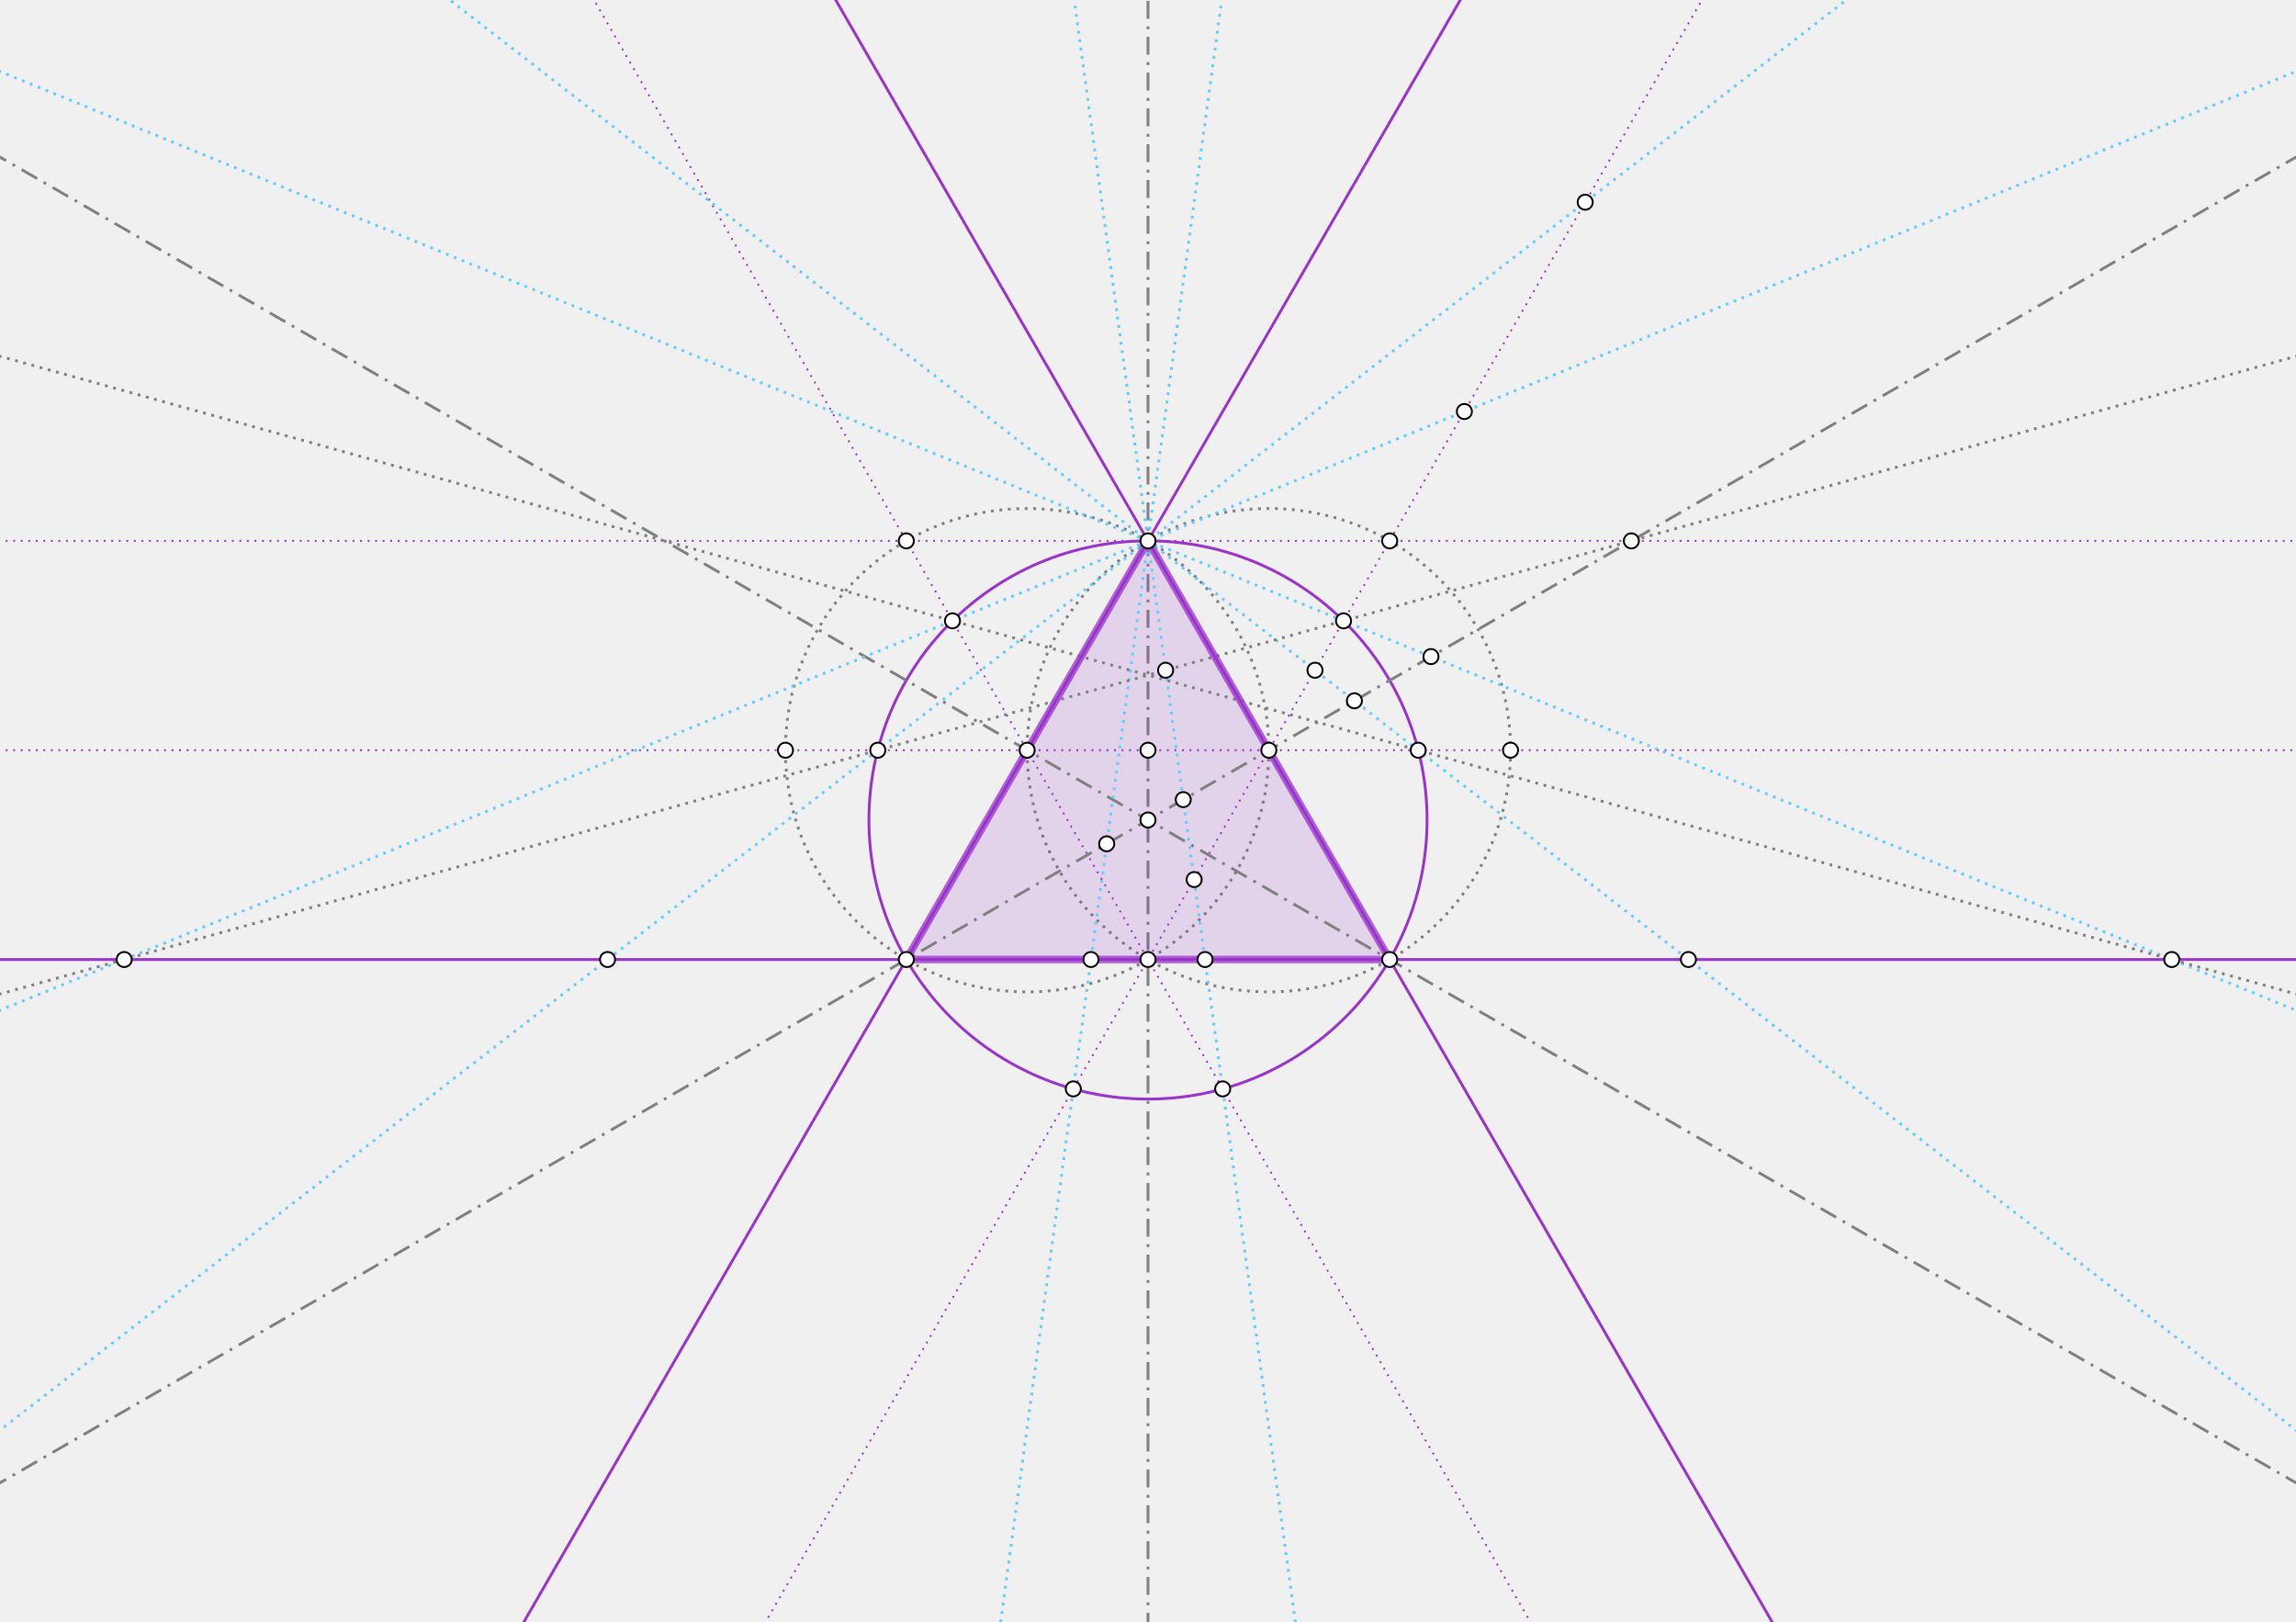
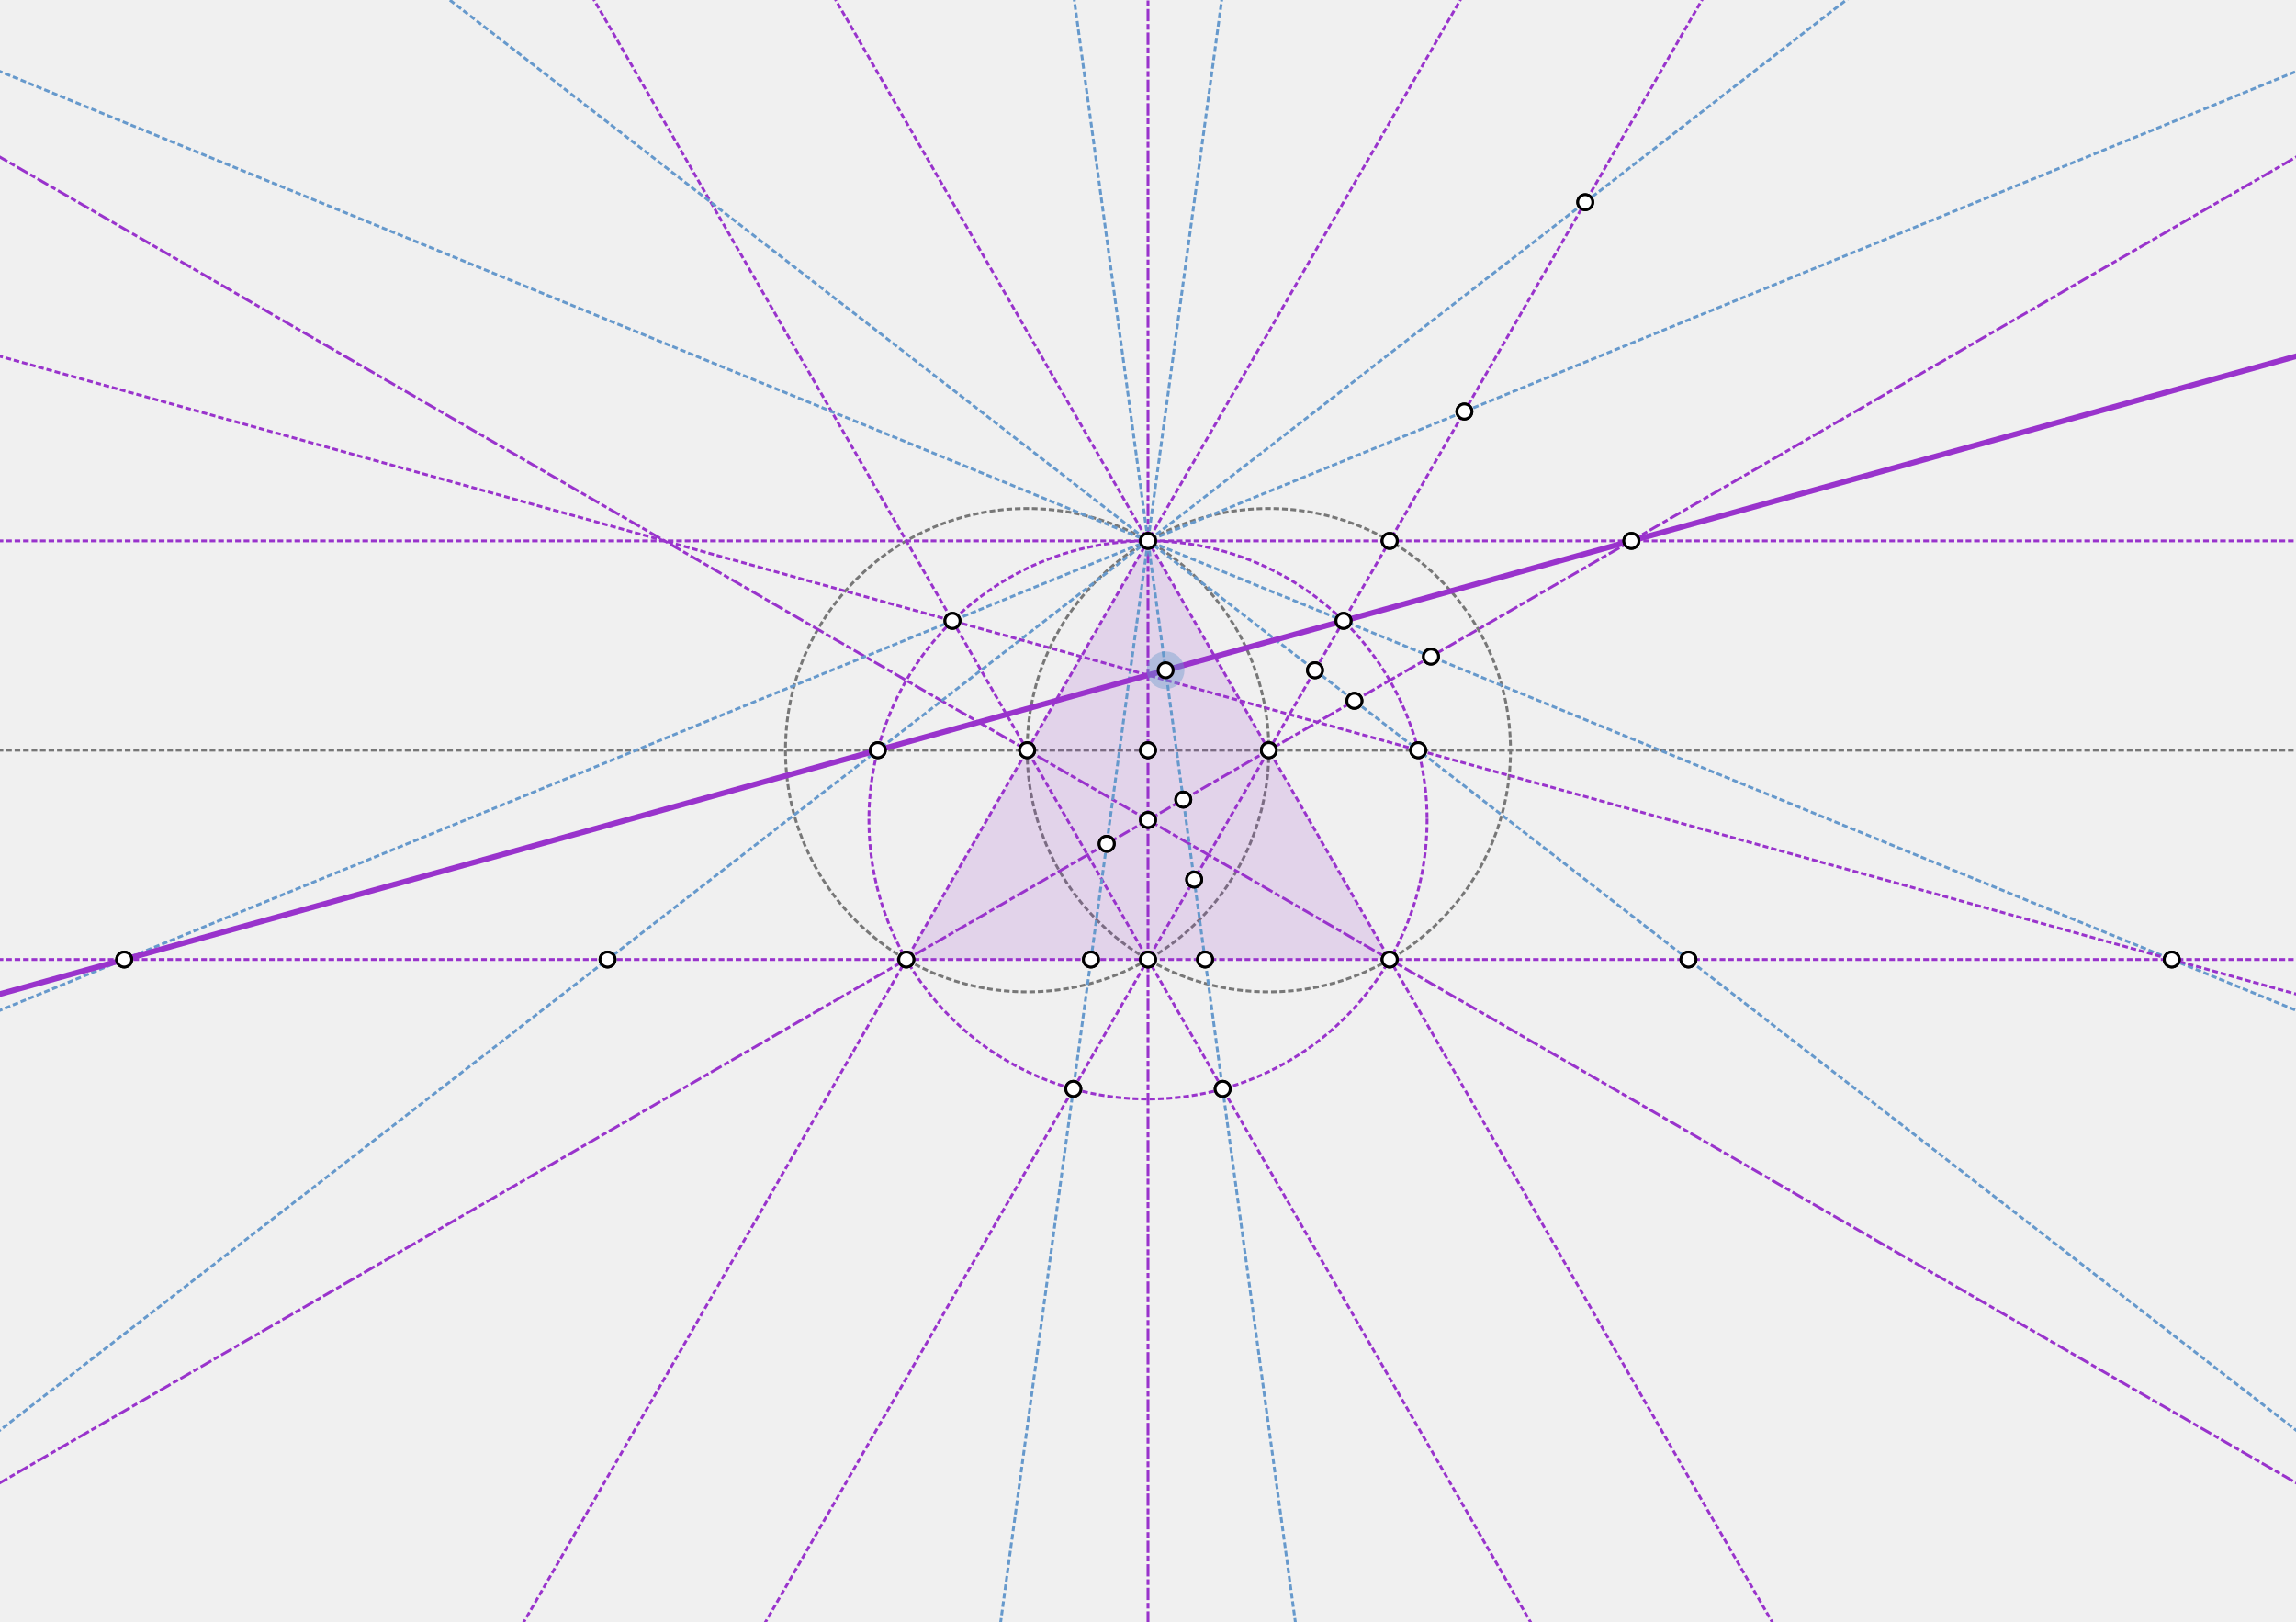
<svg xmlns="http://www.w3.org/2000/svg" version="1.1" baseProfile="full" x="0px" y="0px" width="1218px" height="860px" viewBox="0 0 1218 860">
  <style>
- .point { stroke: black; stroke-width: 3; fill: white; }
- .line { stroke: #808080; stroke-width: 3; stroke-opacity: 0.3; stroke-linejoin: round; stroke-linecap: butt; } 
- .circle { stroke: #808080; stroke-width: 3; stroke-opacity: 0.3; stroke-linejoin: round; stroke-linecap: butt; fill: none; } 
- .polygon { stroke-width: 5; stroke-linejoin: round; stroke-linecap: butt; fill: none; } 
- .bisector { stroke-dasharray: 13, 5, 3, 5; }
- .secondary { stroke-dasharray: 3 5; } 
- .root3 { stroke: #93C; stroke-width: 5; fill: #93C; fill-opacity: 0.2; stroke-opacity: 0.7; } 
- .segment { stroke-width: 7; stroke-linecap: round; } 
+ .golden { stroke: #DA0; stroke-opacity: 0.4; fill: #DA0; } 
+ .selected { stroke: #69C; stroke-opacity: 0.4; fill: #69C; } 
+ .point { stroke: black; stroke-width: 1.5; fill: white; }
+ .point &gt; path:nth-child(1) { stroke: black;  fill: none; }
+ .point &gt; path:nth-child(2) { stroke: black; stroke-width: 1.5;  fill: white; }
+ .point.golden &gt; path:nth-child(1) { stroke-width: 12;   stroke: #DA0; stroke-opacity: 0.4; fill: #DA0;  }
+ .point.golden &gt; path:nth-child(2) { stroke: black; stroke-width: 1.5; stroke-opacity: 1; fill: white; }
+ .point.selected &gt; path:nth-child(1) { stroke-width: 12;   stroke: #69C; stroke-opacity: 0.4; fill: #DA0;  }
+ .point.selected &gt; path:nth-child(2) { stroke: black; stroke-width: 1.5; stroke-opacity: 1; fill: white; }
+ .line { stroke: #93C; stroke-width: 1.5; stroke-opacity: 1; stroke-dasharray: 1.5 3;  } 
+ .line.selected { stroke: #69C; }
+ .line.highlight { stroke-dasharray: none; stroke-width: 3; }
+ .circle {fill: none; stroke: #93C; stroke-width: 1.5; stroke-opacity: 1; stroke-dasharray: 1.5 3; }
+ .polygon { stroke-width: 5; stroke-linejoin: round;  fill: #93C; fill-opacity: .1; } 
+ .bisector { stroke-dasharray: 1.5, 3, 5, 3; }
+ .segment {} 
+ .segment.golden &gt; path:nth-child(2) { stroke: none;  }
.a { stroke-width: 4; } 
.b { stroke-width: 8; } 
.c { stroke-width: 12; } 
.d { stroke-width: 16; } 
- .golden { stroke: #DA0; stroke-opacity: 0.4; fill: #DA0; } 
- .point.golden { stroke-width: 12; fill: black; }
+ #base .circle { stroke: #777; }
+ #base .line { stroke: #777; }
  </style>
  <g stroke-linejoin="miter" stroke-dashoffset="0" stroke-dasharray="none" stroke-width="1" stroke-miterlimit="10.000" stroke-linecap="square">
    <g id="misc" />
-     <g id="layer0">
-       <g stroke-linejoin="round" stroke-dasharray="1.5,3" stroke-width="1.5" stroke-linecap="butt" fill="none" stroke-opacity="1" stroke="#808080">
+     <g id="base">
+       <g class="circle">
        <path d="M 673.11 397.95 C 673.11 468.76 615.70 526.16 544.89 526.16 C 474.09 526.16 416.68 468.76 416.68 397.95 C 416.68 327.14 474.09 269.74 544.89 269.74 C 615.70 269.74 673.11 327.14 673.11 397.95 z" />
      </g>
-       <g stroke-linejoin="round" stroke-dasharray="1.5,3" stroke-width="1.5" stroke-linecap="butt" fill="none" stroke-opacity="1" stroke="#808080">
+       <g class="circle">
        <path d="M 801.32 397.95 C 801.32 468.76 743.91 526.16 673.11 526.16 C 602.30 526.16 544.89 468.76 544.89 397.95 C 544.89 327.14 602.30 269.74 673.11 269.74 C 743.91 269.74 801.32 327.14 801.32 397.95 z" />
      </g>
-       <g stroke-linejoin="round" stroke-dasharray="1,3" stroke-linecap="butt" fill="none" stroke-opacity="1" stroke="#93C">
+       <g class="line">
        <path d="M -5 397.95 L 1223.0 397.95" />
      </g>
-       <g stroke-linejoin="round" stroke-dasharray="9.5,4,1.5,4" stroke-width="1.5" stroke-linecap="butt" fill="none" stroke-opacity="1" stroke="#808080">
+     </g>
+     <g id="main">
+       <g class="line bisector">
        <path d="M 609.00 865.00 L 609.00 -5" />
      </g>
-       <g stroke-linejoin="round" stroke-dasharray="1,3" stroke-linecap="butt" fill="none" stroke-opacity="1" stroke="#93C">
+       <g class="line">
        <path d="M 814.55 865.00 L 312.25 -5" />
      </g>
-       <g stroke-linejoin="round" stroke-dasharray="1,3" stroke-linecap="butt" fill="none" stroke-opacity="1" stroke="#93C">
+       <g class="line">
        <path d="M 403.45 865.00 L 905.75 -5" />
      </g>
-       <g stroke-linejoin="round" stroke-dasharray="1,3" stroke-linecap="butt" fill="none" stroke-opacity="1" stroke="#93C">
+       <g class="line">
        <path d="M -5 286.91 L 1223.0 286.91" />
      </g>
    </g>
    <g id="layer1" />
    <g id="layer2" />
    <g id="layer3" />
    <g id="layer4" />
    <g id="layer5" />
    <g id="layer6" />
    <g id="layer7" />
    <g id="layer8">
      <g fill-opacity=".149" fill-rule="evenodd" stroke="none" fill="#93C">
        <path d="M 609.00 286.91 L 480.79 508.98 L 737.21 508.98 z" />
      </g>
-       <g stroke-linejoin="round" stroke-width="1.5" stroke-linecap="round" fill="none" stroke-opacity="1" stroke="#93C">
+       <g class="circle">
        <path d="M 757.04 434.96 C 757.04 516.72 690.76 583.00 609.00 583.00 C 527.24 583.00 460.96 516.72 460.96 434.96 C 460.96 353.20 527.24 286.91 609.00 286.91 C 690.76 286.91 757.04 353.20 757.04 434.96 z" />
      </g>
-       <g stroke-linejoin="round" stroke-width="1.5" stroke-linecap="round" fill="none" stroke-opacity="1" stroke="#93C">
+       <g class="line">
        <path d="M 275.24 865.00 L 777.54 -5" />
      </g>
-       <g stroke-linejoin="round" stroke-width="1.5" stroke-linecap="round" fill="none" stroke-opacity="1" stroke="#93C">
+       <g class="line">
        <path d="M 942.76 865.00 L 440.46 -5" />
      </g>
-       <g stroke-linejoin="round" stroke-width="1.5" stroke-linecap="round" fill="none" stroke-opacity="1" stroke="#93C">
+       <g class="line">
        <path d="M -5 508.98 L 1223.0 508.98" />
      </g>
-       <g stroke-linejoin="round" stroke-dasharray="9.5,4,1.5,4" stroke-width="1.5" stroke-linecap="butt" fill="none" stroke-opacity="1" stroke="#808080">
+       <g class="line bisector">
        <path d="M -5 789.45 L 1223.0 80.465" />
      </g>
-       <g stroke-linejoin="round" stroke-dasharray="9.5,4,1.5,4" stroke-width="1.5" stroke-linecap="butt" fill="none" stroke-opacity="1" stroke="#808080">
+       <g class="line bisector">
        <path d="M -5 80.465 L 1223.0 789.45" />
      </g>
-       <g stroke-linejoin="round" stroke-dasharray="1.5,3" stroke-width="1.5" stroke-linecap="butt" fill="none" stroke-opacity="1" stroke="#66ccff">
+       <g class="line selected">
        <path d="M -5 537.97 L 1223.0 35.860" />
      </g>
-       <g stroke-linejoin="round" stroke-dasharray="1.5,3" stroke-width="1.5" stroke-linecap="butt" fill="none" stroke-opacity="1" stroke="#66ccff">
+       <g class="line selected">
        <path d="M -5 762.52 L 985.86 -5" />
      </g>
-       <g stroke-linejoin="round" stroke-dasharray="1.5,3" stroke-width="1.5" stroke-linecap="butt" fill="none" stroke-opacity="1" stroke="#66ccff">
+       <g class="line selected">
        <path d="M 530.21 865.00 L 648.79 -5" />
      </g>
-       <g stroke-linejoin="round" stroke-dasharray="1.5,3" stroke-width="1.5" stroke-linecap="butt" fill="none" stroke-opacity="1" stroke="#66ccff">
+       <g class="line selected">
        <path d="M 687.79 865.00 L 569.21 -5" />
      </g>
-       <g stroke-linejoin="round" stroke-dasharray="1.5,3" stroke-width="1.5" stroke-linecap="butt" fill="none" stroke-opacity="1" stroke="#66ccff">
+       <g class="line selected">
        <path d="M 232.14 -5 L 1223.0 762.52" />
      </g>
-       <g stroke-linejoin="round" stroke-dasharray="1.5,3" stroke-width="1.5" stroke-linecap="butt" fill="none" stroke-opacity="1" stroke="#66ccff">
+       <g class="line selected">
        <path d="M -5 35.860 L 1223.0 537.97" />
      </g>
-       <g stroke-linejoin="round" stroke-dasharray="1.5,3" stroke-width="1.5" stroke-linecap="butt" fill="none" stroke-opacity="1" stroke="#808080">
+       <g class="line">
        <path d="M -5 187.60 L 1223.0 528.67" />
      </g>
-       <g stroke-linejoin="round" stroke-dasharray="1.5,3" stroke-width="1.5" stroke-linecap="butt" fill="none" stroke-opacity="1" stroke="#808080">
+       <g class="line highlight">
        <path d="M -5 528.67 L 1223.0 187.60" />
      </g>
-       <g stroke-linejoin="round" stroke-width="4" stroke-linecap="round" fill="none" stroke-opacity=".749" stroke="#93C">
-         <path d="M 609.00 286.91 L 480.79 508.98" />
-       </g>
-       <g stroke-linejoin="round" stroke-width="4" stroke-linecap="round" fill="none" stroke-opacity=".749" stroke="#93C">
-         <path d="M 480.79 508.98 L 737.21 508.98" />
-       </g>
-       <g stroke-linejoin="round" stroke-width="4" stroke-linecap="round" fill="none" stroke-opacity=".749" stroke="#93C">
-         <path d="M 737.21 508.98 L 609.00 286.91" />
-       </g>
-       <g fill-opacity="1" fill-rule="nonzero" stroke="none" fill="#ffffff">
+       <g class="point">
        <path d="M 844.94 107.26 C 844.94 109.47 843.14 111.26 840.94 111.26 C 838.73 111.26 836.94 109.47 836.94 107.26 C 836.94 105.05 838.73 103.26 840.94 103.26 C 843.14 103.26 844.94 105.05 844.94 107.26 z" />
-       </g>
-       <g stroke-linejoin="round" stroke-linecap="round" fill="none" stroke-opacity="1" stroke="#000000">
        <path d="M 844.94 107.26 C 844.94 109.47 843.14 111.26 840.94 111.26 C 838.73 111.26 836.94 109.47 836.94 107.26 C 836.94 105.05 838.73 103.26 840.94 103.26 C 843.14 103.26 844.94 105.05 844.94 107.26 z" />
      </g>
-       <g fill-opacity="1" fill-rule="nonzero" stroke="none" fill="#ffffff">
+       <g class="point">
        <path d="M 780.83 218.29 C 780.83 220.50 779.04 222.29 776.83 222.29 C 774.62 222.29 772.83 220.50 772.83 218.29 C 772.83 216.08 774.62 214.29 776.83 214.29 C 779.04 214.29 780.83 216.08 780.83 218.29 z" />
-       </g>
-       <g stroke-linejoin="round" stroke-linecap="round" fill="none" stroke-opacity="1" stroke="#000000">
        <path d="M 780.83 218.29 C 780.83 220.50 779.04 222.29 776.83 222.29 C 774.62 222.29 772.83 220.50 772.83 218.29 C 772.83 216.08 774.62 214.29 776.83 214.29 C 779.04 214.29 780.83 216.08 780.83 218.29 z" />
      </g>
-       <g fill-opacity="1" fill-rule="nonzero" stroke="none" fill="#ffffff">
+       <g class="point">
        <path d="M 701.59 355.54 C 701.59 357.75 699.80 359.54 697.59 359.54 C 695.38 359.54 693.59 357.75 693.59 355.54 C 693.59 353.33 695.38 351.54 697.59 351.54 C 699.80 351.54 701.59 353.33 701.59 355.54 z" />
-       </g>
-       <g stroke-linejoin="round" stroke-linecap="round" fill="none" stroke-opacity="1" stroke="#000000">
        <path d="M 701.59 355.54 C 701.59 357.75 699.80 359.54 697.59 359.54 C 695.38 359.54 693.59 357.75 693.59 355.54 C 693.59 353.33 695.38 351.54 697.59 351.54 C 699.80 351.54 701.59 353.33 701.59 355.54 z" />
      </g>
-       <g fill-opacity="1" fill-rule="nonzero" stroke="none" fill="#ffffff">
+       <g class="point">
        <path d="M 637.49 466.57 C 637.49 468.78 635.70 470.57 633.49 470.57 C 631.28 470.57 629.49 468.78 629.49 466.57 C 629.49 464.36 631.28 462.57 633.49 462.57 C 635.70 462.57 637.49 464.36 637.49 466.57 z" />
-       </g>
-       <g stroke-linejoin="round" stroke-linecap="round" fill="none" stroke-opacity="1" stroke="#000000">
        <path d="M 637.49 466.57 C 637.49 468.78 635.70 470.57 633.49 470.57 C 631.28 470.57 629.49 468.78 629.49 466.57 C 629.49 464.36 631.28 462.57 633.49 462.57 C 635.70 462.57 637.49 464.36 637.49 466.57 z" />
      </g>
-       <g fill-opacity="1" fill-rule="nonzero" stroke="none" fill="#ffffff">
+       <g class="point">
        <path d="M 591.10 447.60 C 591.10 449.81 589.31 451.60 587.10 451.60 C 584.89 451.60 583.10 449.81 583.10 447.60 C 583.10 445.39 584.89 443.60 587.10 443.60 C 589.31 443.60 591.10 445.39 591.10 447.60 z" />
-       </g>
-       <g stroke-linejoin="round" stroke-linecap="round" fill="none" stroke-opacity="1" stroke="#000000">
        <path d="M 591.10 447.60 C 591.10 449.81 589.31 451.60 587.10 451.60 C 584.89 451.60 583.10 449.81 583.10 447.60 C 583.10 445.39 584.89 443.60 587.10 443.60 C 589.31 443.60 591.10 445.39 591.10 447.60 z" />
      </g>
-       <g fill-opacity="1" fill-rule="nonzero" stroke="none" fill="#ffffff">
+       <g class="point">
        <path d="M 631.71 424.16 C 631.71 426.37 629.91 428.16 627.71 428.16 C 625.50 428.16 623.71 426.37 623.71 424.16 C 623.71 421.95 625.50 420.16 627.71 420.16 C 629.91 420.16 631.71 421.95 631.71 424.16 z" />
-       </g>
-       <g stroke-linejoin="round" stroke-linecap="round" fill="none" stroke-opacity="1" stroke="#000000">
        <path d="M 631.71 424.16 C 631.71 426.37 629.91 428.16 627.71 428.16 C 625.50 428.16 623.71 426.37 623.71 424.16 C 623.71 421.95 625.50 420.16 627.71 420.16 C 629.91 420.16 631.71 421.95 631.71 424.16 z" />
      </g>
-       <g fill-opacity="1" fill-rule="nonzero" stroke="none" fill="#ffffff">
+       <g class="point">
        <path d="M 722.50 371.74 C 722.50 373.95 720.71 375.74 718.50 375.74 C 716.30 375.74 714.50 373.95 714.50 371.74 C 714.50 369.53 716.30 367.74 718.50 367.74 C 720.71 367.74 722.50 369.53 722.50 371.74 z" />
-       </g>
-       <g stroke-linejoin="round" stroke-linecap="round" fill="none" stroke-opacity="1" stroke="#000000">
        <path d="M 722.50 371.74 C 722.50 373.95 720.71 375.74 718.50 375.74 C 716.30 375.74 714.50 373.95 714.50 371.74 C 714.50 369.53 716.30 367.74 718.50 367.74 C 720.71 367.74 722.50 369.53 722.50 371.74 z" />
      </g>
-       <g fill-opacity="1" fill-rule="nonzero" stroke="none" fill="#ffffff">
+       <g class="point">
        <path d="M 763.11 348.29 C 763.11 350.50 761.32 352.29 759.11 352.29 C 756.90 352.29 755.11 350.50 755.11 348.29 C 755.11 346.08 756.90 344.29 759.11 344.29 C 761.32 344.29 763.11 346.08 763.11 348.29 z" />
-       </g>
-       <g stroke-linejoin="round" stroke-linecap="round" fill="none" stroke-opacity="1" stroke="#000000">
        <path d="M 763.11 348.29 C 763.11 350.50 761.32 352.29 759.11 352.29 C 756.90 352.29 755.11 350.50 755.11 348.29 C 755.11 346.08 756.90 344.29 759.11 344.29 C 761.32 344.29 763.11 346.08 763.11 348.29 z" />
      </g>
-       <g fill-opacity="1" fill-rule="nonzero" stroke="none" fill="#ffffff">
+       <g class="point">
        <path d="M 869.42 286.91 C 869.42 289.12 867.63 290.91 865.42 290.91 C 863.21 290.91 861.42 289.12 861.42 286.91 C 861.42 284.70 863.21 282.91 865.42 282.91 C 867.63 282.91 869.42 284.70 869.42 286.91 z" />
-       </g>
-       <g stroke-linejoin="round" stroke-linecap="round" fill="none" stroke-opacity="1" stroke="#000000">
        <path d="M 869.42 286.91 C 869.42 289.12 867.63 290.91 865.42 290.91 C 863.21 290.91 861.42 289.12 861.42 286.91 C 861.42 284.70 863.21 282.91 865.42 282.91 C 867.63 282.91 869.42 284.70 869.42 286.91 z" />
      </g>
-       <g fill-opacity="1" fill-rule="nonzero" stroke="none" fill="#ffffff">
+       <g class="point selected">
        <path d="M 622.35 355.54 C 622.35 357.75 620.56 359.54 618.35 359.54 C 616.14 359.54 614.35 357.75 614.35 355.54 C 614.35 353.33 616.14 351.54 618.35 351.54 C 620.56 351.54 622.35 353.33 622.35 355.54 z" />
-       </g>
-       <g stroke-linejoin="round" stroke-linecap="round" fill="none" stroke-opacity="1" stroke="#000000">
        <path d="M 622.35 355.54 C 622.35 357.75 620.56 359.54 618.35 359.54 C 616.14 359.54 614.35 357.75 614.35 355.54 C 614.35 353.33 616.14 351.54 618.35 351.54 C 620.56 351.54 622.35 353.33 622.35 355.54 z" />
      </g>
    </g>
    <g id="layer9">
-       <g fill-opacity="1" fill-rule="nonzero" stroke="none" fill="#ffffff">
+       <g class="point">
        <path d="M 548.89 397.95 C 548.89 400.16 547.10 401.95 544.89 401.95 C 542.69 401.95 540.89 400.16 540.89 397.95 C 540.89 395.74 542.69 393.95 544.89 393.95 C 547.10 393.95 548.89 395.74 548.89 397.95 z" />
-       </g>
-       <g stroke-linejoin="round" stroke-linecap="round" fill="none" stroke-opacity="1" stroke="#000000">
        <path d="M 548.89 397.95 C 548.89 400.16 547.10 401.95 544.89 401.95 C 542.69 401.95 540.89 400.16 540.89 397.95 C 540.89 395.74 542.69 393.95 544.89 393.95 C 547.10 393.95 548.89 395.74 548.89 397.95 z" />
      </g>
-       <g fill-opacity="1" fill-rule="nonzero" stroke="none" fill="#ffffff">
+       <g class="point">
        <path d="M 677.11 397.95 C 677.11 400.16 675.31 401.95 673.11 401.95 C 670.90 401.95 669.11 400.16 669.11 397.95 C 669.11 395.74 670.90 393.95 673.11 393.95 C 675.31 393.95 677.11 395.74 677.11 397.95 z" />
-       </g>
-       <g stroke-linejoin="round" stroke-linecap="round" fill="none" stroke-opacity="1" stroke="#000000">
        <path d="M 677.11 397.95 C 677.11 400.16 675.31 401.95 673.11 401.95 C 670.90 401.95 669.11 400.16 669.11 397.95 C 669.11 395.74 670.90 393.95 673.11 393.95 C 675.31 393.95 677.11 395.74 677.11 397.95 z" />
      </g>
-       <g fill-opacity="1" fill-rule="nonzero" stroke="none" fill="#ffffff">
+       <g class="point">
        <path d="M 613.00 286.91 C 613.00 289.12 611.21 290.91 609.00 290.91 C 606.79 290.91 605.00 289.12 605.00 286.91 C 605.00 284.70 606.79 282.91 609.00 282.91 C 611.21 282.91 613.00 284.70 613.00 286.91 z" />
-       </g>
-       <g stroke-linejoin="round" stroke-linecap="round" fill="none" stroke-opacity="1" stroke="#000000">
        <path d="M 613.00 286.91 C 613.00 289.12 611.21 290.91 609.00 290.91 C 606.79 290.91 605.00 289.12 605.00 286.91 C 605.00 284.70 606.79 282.91 609.00 282.91 C 611.21 282.91 613.00 284.70 613.00 286.91 z" />
      </g>
-       <g fill-opacity="1" fill-rule="nonzero" stroke="none" fill="#ffffff">
+       <g class="point">
        <path d="M 613.00 508.98 C 613.00 511.19 611.21 512.98 609.00 512.98 C 606.79 512.98 605.00 511.19 605.00 508.98 C 605.00 506.77 606.79 504.98 609.00 504.98 C 611.21 504.98 613.00 506.77 613.00 508.98 z" />
-       </g>
-       <g stroke-linejoin="round" stroke-linecap="round" fill="none" stroke-opacity="1" stroke="#000000">
        <path d="M 613.00 508.98 C 613.00 511.19 611.21 512.98 609.00 512.98 C 606.79 512.98 605.00 511.19 605.00 508.98 C 605.00 506.77 606.79 504.98 609.00 504.98 C 611.21 504.98 613.00 506.77 613.00 508.98 z" />
      </g>
-       <g fill-opacity="1" fill-rule="nonzero" stroke="none" fill="#ffffff">
+       <g class="point">
        <path d="M 613.00 397.95 C 613.00 400.16 611.21 401.95 609.00 401.95 C 606.79 401.95 605.00 400.16 605.00 397.95 C 605.00 395.74 606.79 393.95 609.00 393.95 C 611.21 393.95 613.00 395.74 613.00 397.95 z" />
-       </g>
-       <g stroke-linejoin="round" stroke-linecap="round" fill="none" stroke-opacity="1" stroke="#000000">
        <path d="M 613.00 397.95 C 613.00 400.16 611.21 401.95 609.00 401.95 C 606.79 401.95 605.00 400.16 605.00 397.95 C 605.00 395.74 606.79 393.95 609.00 393.95 C 611.21 393.95 613.00 395.74 613.00 397.95 z" />
      </g>
-       <g fill-opacity="1" fill-rule="nonzero" stroke="none" fill="#ffffff">
-         <path d="M 420.68 397.95 C 420.68 400.16 418.89 401.95 416.68 401.95 C 414.48 401.95 412.68 400.16 412.68 397.95 C 412.68 395.74 414.48 393.95 416.68 393.95 C 418.89 393.95 420.68 395.74 420.68 397.95 z" />
-       </g>
-       <g stroke-linejoin="round" stroke-linecap="round" fill="none" stroke-opacity="1" stroke="#000000">
-         <path d="M 420.68 397.95 C 420.68 400.16 418.89 401.95 416.68 401.95 C 414.48 401.95 412.68 400.16 412.68 397.95 C 412.68 395.74 414.48 393.95 416.68 393.95 C 418.89 393.95 420.68 395.74 420.68 397.95 z" />
-       </g>
-       <g fill-opacity="1" fill-rule="nonzero" stroke="none" fill="#ffffff">
-         <path d="M 805.32 397.95 C 805.32 400.16 803.52 401.95 801.32 401.95 C 799.11 401.95 797.32 400.16 797.32 397.95 C 797.32 395.74 799.11 393.95 801.32 393.95 C 803.52 393.95 805.32 395.74 805.32 397.95 z" />
-       </g>
-       <g stroke-linejoin="round" stroke-linecap="round" fill="none" stroke-opacity="1" stroke="#000000">
-         <path d="M 805.32 397.95 C 805.32 400.16 803.52 401.95 801.32 401.95 C 799.11 401.95 797.32 400.16 797.32 397.95 C 797.32 395.74 799.11 393.95 801.32 393.95 C 803.52 393.95 805.32 395.74 805.32 397.95 z" />
-       </g>
-       <g fill-opacity="1" fill-rule="nonzero" stroke="none" fill="#ffffff">
-         <path d="M 484.79 286.91 C 484.79 289.12 483.00 290.91 480.79 290.91 C 478.58 290.91 476.79 289.12 476.79 286.91 C 476.79 284.70 478.58 282.91 480.79 282.91 C 483.00 282.91 484.79 284.70 484.79 286.91 z" />
-       </g>
-       <g stroke-linejoin="round" stroke-linecap="round" fill="none" stroke-opacity="1" stroke="#000000">
-         <path d="M 484.79 286.91 C 484.79 289.12 483.00 290.91 480.79 290.91 C 478.58 290.91 476.79 289.12 476.79 286.91 C 476.79 284.70 478.58 282.91 480.79 282.91 C 483.00 282.91 484.79 284.70 484.79 286.91 z" />
-       </g>
-       <g fill-opacity="1" fill-rule="nonzero" stroke="none" fill="#ffffff">
+       <g class="point">
        <path d="M 741.21 286.91 C 741.21 289.12 739.42 290.91 737.21 290.91 C 735.00 290.91 733.21 289.12 733.21 286.91 C 733.21 284.70 735.00 282.91 737.21 282.91 C 739.42 282.91 741.21 284.70 741.21 286.91 z" />
-       </g>
-       <g stroke-linejoin="round" stroke-linecap="round" fill="none" stroke-opacity="1" stroke="#000000">
        <path d="M 741.21 286.91 C 741.21 289.12 739.42 290.91 737.21 290.91 C 735.00 290.91 733.21 289.12 733.21 286.91 C 733.21 284.70 735.00 282.91 737.21 282.91 C 739.42 282.91 741.21 284.70 741.21 286.91 z" />
      </g>
-       <g fill-opacity="1" fill-rule="nonzero" stroke="none" fill="#ffffff">
+       <g class="point">
        <path d="M 484.79 508.98 C 484.79 511.19 483.00 512.98 480.79 512.98 C 478.58 512.98 476.79 511.19 476.79 508.98 C 476.79 506.77 478.58 504.98 480.79 504.98 C 483.00 504.98 484.79 506.77 484.79 508.98 z" />
-       </g>
-       <g stroke-linejoin="round" stroke-linecap="round" fill="none" stroke-opacity="1" stroke="#000000">
        <path d="M 484.79 508.98 C 484.79 511.19 483.00 512.98 480.79 512.98 C 478.58 512.98 476.79 511.19 476.79 508.98 C 476.79 506.77 478.58 504.98 480.79 504.98 C 483.00 504.98 484.79 506.77 484.79 508.98 z" />
      </g>
-       <g fill-opacity="1" fill-rule="nonzero" stroke="none" fill="#ffffff">
+       <g class="point">
        <path d="M 741.21 508.98 C 741.21 511.19 739.42 512.98 737.21 512.98 C 735.00 512.98 733.21 511.19 733.21 508.98 C 733.21 506.77 735.00 504.98 737.21 504.98 C 739.42 504.98 741.21 506.77 741.21 508.98 z" />
-       </g>
-       <g stroke-linejoin="round" stroke-linecap="round" fill="none" stroke-opacity="1" stroke="#000000">
        <path d="M 741.21 508.98 C 741.21 511.19 739.42 512.98 737.21 512.98 C 735.00 512.98 733.21 511.19 733.21 508.98 C 733.21 506.77 735.00 504.98 737.21 504.98 C 739.42 504.98 741.21 506.77 741.21 508.98 z" />
      </g>
-       <g fill-opacity="1" fill-rule="nonzero" stroke="none" fill="#ffffff">
+       <g class="point">
        <path d="M 613.00 434.96 C 613.00 437.17 611.21 438.96 609.00 438.96 C 606.79 438.96 605.00 437.17 605.00 434.96 C 605.00 432.75 606.79 430.96 609.00 430.96 C 611.21 430.96 613.00 432.75 613.00 434.96 z" />
-       </g>
-       <g stroke-linejoin="round" stroke-linecap="round" fill="none" stroke-opacity="1" stroke="#000000">
        <path d="M 613.00 434.96 C 613.00 437.17 611.21 438.96 609.00 438.96 C 606.79 438.96 605.00 437.17 605.00 434.96 C 605.00 432.75 606.79 430.96 609.00 430.96 C 611.21 430.96 613.00 432.75 613.00 434.96 z" />
      </g>
-       <g fill-opacity="1" fill-rule="nonzero" stroke="none" fill="#ffffff">
+       <g class="point">
        <path d="M 469.66 397.95 C 469.66 400.16 467.87 401.95 465.66 401.95 C 463.45 401.95 461.66 400.16 461.66 397.95 C 461.66 395.74 463.45 393.95 465.66 393.95 C 467.87 393.95 469.66 395.74 469.66 397.95 z" />
-       </g>
-       <g stroke-linejoin="round" stroke-linecap="round" fill="none" stroke-opacity="1" stroke="#000000">
        <path d="M 469.66 397.95 C 469.66 400.16 467.87 401.95 465.66 401.95 C 463.45 401.95 461.66 400.16 461.66 397.95 C 461.66 395.74 463.45 393.95 465.66 393.95 C 467.87 393.95 469.66 395.74 469.66 397.95 z" />
      </g>
-       <g fill-opacity="1" fill-rule="nonzero" stroke="none" fill="#ffffff">
+       <g class="point">
        <path d="M 756.34 397.95 C 756.34 400.16 754.55 401.95 752.34 401.95 C 750.13 401.95 748.34 400.16 748.34 397.95 C 748.34 395.74 750.13 393.95 752.34 393.95 C 754.55 393.95 756.34 395.74 756.34 397.95 z" />
-       </g>
-       <g stroke-linejoin="round" stroke-linecap="round" fill="none" stroke-opacity="1" stroke="#000000">
        <path d="M 756.34 397.95 C 756.34 400.16 754.55 401.95 752.34 401.95 C 750.13 401.95 748.34 400.16 748.34 397.95 C 748.34 395.74 750.13 393.95 752.34 393.95 C 754.55 393.95 756.34 395.74 756.34 397.95 z" />
      </g>
-       <g fill-opacity="1" fill-rule="nonzero" stroke="none" fill="#ffffff">
+       <g class="point">
        <path d="M 509.28 329.32 C 509.28 331.53 507.48 333.32 505.28 333.32 C 503.07 333.32 501.28 331.53 501.28 329.32 C 501.28 327.12 503.07 325.32 505.28 325.32 C 507.48 325.32 509.28 327.12 509.28 329.32 z" />
-       </g>
-       <g stroke-linejoin="round" stroke-linecap="round" fill="none" stroke-opacity="1" stroke="#000000">
        <path d="M 509.28 329.32 C 509.28 331.53 507.48 333.32 505.28 333.32 C 503.07 333.32 501.28 331.53 501.28 329.32 C 501.28 327.12 503.07 325.32 505.28 325.32 C 507.48 325.32 509.28 327.12 509.28 329.32 z" />
      </g>
-       <g fill-opacity="1" fill-rule="nonzero" stroke="none" fill="#ffffff">
+       <g class="point">
        <path d="M 652.62 577.60 C 652.62 579.81 650.83 581.60 648.62 581.60 C 646.41 581.60 644.62 579.81 644.62 577.60 C 644.62 575.39 646.41 573.60 648.62 573.60 C 650.83 573.60 652.62 575.39 652.62 577.60 z" />
-       </g>
-       <g stroke-linejoin="round" stroke-linecap="round" fill="none" stroke-opacity="1" stroke="#000000">
        <path d="M 652.62 577.60 C 652.62 579.81 650.83 581.60 648.62 581.60 C 646.41 581.60 644.62 579.81 644.62 577.60 C 644.62 575.39 646.41 573.60 648.62 573.60 C 650.83 573.60 652.62 575.39 652.62 577.60 z" />
      </g>
-       <g fill-opacity="1" fill-rule="nonzero" stroke="none" fill="#ffffff">
+       <g class="point">
        <path d="M 716.72 329.32 C 716.72 331.53 714.93 333.32 712.72 333.32 C 710.52 333.32 708.72 331.53 708.72 329.32 C 708.72 327.12 710.52 325.32 712.72 325.32 C 714.93 325.32 716.72 327.12 716.72 329.32 z" />
-       </g>
-       <g stroke-linejoin="round" stroke-linecap="round" fill="none" stroke-opacity="1" stroke="#000000">
        <path d="M 716.72 329.32 C 716.72 331.53 714.93 333.32 712.72 333.32 C 710.52 333.32 708.72 331.53 708.72 329.32 C 708.72 327.12 710.52 325.32 712.72 325.32 C 714.93 325.32 716.72 327.12 716.72 329.32 z" />
      </g>
-       <g fill-opacity="1" fill-rule="nonzero" stroke="none" fill="#ffffff">
+       <g class="point">
        <path d="M 573.38 577.60 C 573.38 579.81 571.59 581.60 569.38 581.60 C 567.17 581.60 565.38 579.81 565.38 577.60 C 565.38 575.39 567.17 573.60 569.38 573.60 C 571.59 573.60 573.38 575.39 573.38 577.60 z" />
-       </g>
-       <g stroke-linejoin="round" stroke-linecap="round" fill="none" stroke-opacity="1" stroke="#000000">
        <path d="M 573.38 577.60 C 573.38 579.81 571.59 581.60 569.38 581.60 C 567.17 581.60 565.38 579.81 565.38 577.60 C 565.38 575.39 567.17 573.60 569.38 573.60 C 571.59 573.60 573.38 575.39 573.38 577.60 z" />
      </g>
-       <g fill-opacity="1" fill-rule="nonzero" stroke="none" fill="#ffffff">
+       <g class="point">
        <path d="M 69.891 508.98 C 69.891 511.19 68.101 512.98 65.891 512.98 C 63.682 512.98 61.891 511.19 61.891 508.98 C 61.891 506.77 63.682 504.98 65.891 504.98 C 68.101 504.98 69.891 506.77 69.891 508.98 z" />
-       </g>
-       <g stroke-linejoin="round" stroke-linecap="round" fill="none" stroke-opacity="1" stroke="#000000">
        <path d="M 69.891 508.98 C 69.891 511.19 68.101 512.98 65.891 512.98 C 63.682 512.98 61.891 511.19 61.891 508.98 C 61.891 506.77 63.682 504.98 65.891 504.98 C 68.101 504.98 69.891 506.77 69.891 508.98 z" />
      </g>
-       <g fill-opacity="1" fill-rule="nonzero" stroke="none" fill="#ffffff">
+       <g class="point">
        <path d="M 326.31 508.98 C 326.31 511.19 324.52 512.98 322.31 512.98 C 320.10 512.98 318.31 511.19 318.31 508.98 C 318.31 506.77 320.10 504.98 322.31 504.98 C 324.52 504.98 326.31 506.77 326.31 508.98 z" />
-       </g>
-       <g stroke-linejoin="round" stroke-linecap="round" fill="none" stroke-opacity="1" stroke="#000000">
        <path d="M 326.31 508.98 C 326.31 511.19 324.52 512.98 322.31 512.98 C 320.10 512.98 318.31 511.19 318.31 508.98 C 318.31 506.77 320.10 504.98 322.31 504.98 C 324.52 504.98 326.31 506.77 326.31 508.98 z" />
      </g>
-       <g fill-opacity="1" fill-rule="nonzero" stroke="none" fill="#ffffff">
+       <g class="point">
        <path d="M 582.73 508.98 C 582.73 511.19 580.94 512.98 578.73 512.98 C 576.52 512.98 574.73 511.19 574.73 508.98 C 574.73 506.77 576.52 504.98 578.73 504.98 C 580.94 504.98 582.73 506.77 582.73 508.98 z" />
-       </g>
-       <g stroke-linejoin="round" stroke-linecap="round" fill="none" stroke-opacity="1" stroke="#000000">
        <path d="M 582.73 508.98 C 582.73 511.19 580.94 512.98 578.73 512.98 C 576.52 512.98 574.73 511.19 574.73 508.98 C 574.73 506.77 576.52 504.98 578.73 504.98 C 580.94 504.98 582.73 506.77 582.73 508.98 z" />
      </g>
-       <g fill-opacity="1" fill-rule="nonzero" stroke="none" fill="#ffffff">
+       <g class="point">
        <path d="M 643.27 508.98 C 643.27 511.19 641.48 512.98 639.27 512.98 C 637.06 512.98 635.27 511.19 635.27 508.98 C 635.27 506.77 637.06 504.98 639.27 504.98 C 641.48 504.98 643.27 506.77 643.27 508.98 z" />
-       </g>
-       <g stroke-linejoin="round" stroke-linecap="round" fill="none" stroke-opacity="1" stroke="#000000">
        <path d="M 643.27 508.98 C 643.27 511.19 641.48 512.98 639.27 512.98 C 637.06 512.98 635.27 511.19 635.27 508.98 C 635.27 506.77 637.06 504.98 639.27 504.98 C 641.48 504.98 643.27 506.77 643.27 508.98 z" />
      </g>
-       <g fill-opacity="1" fill-rule="nonzero" stroke="none" fill="#ffffff">
+       <g class="point">
        <path d="M 899.69 508.98 C 899.69 511.19 897.90 512.98 895.69 512.98 C 893.48 512.98 891.69 511.19 891.69 508.98 C 891.69 506.77 893.48 504.98 895.69 504.98 C 897.90 504.98 899.69 506.77 899.69 508.98 z" />
-       </g>
-       <g stroke-linejoin="round" stroke-linecap="round" fill="none" stroke-opacity="1" stroke="#000000">
        <path d="M 899.69 508.98 C 899.69 511.19 897.90 512.98 895.69 512.98 C 893.48 512.98 891.69 511.19 891.69 508.98 C 891.69 506.77 893.48 504.98 895.69 504.98 C 897.90 504.98 899.69 506.77 899.69 508.98 z" />
      </g>
-       <g fill-opacity="1" fill-rule="nonzero" stroke="none" fill="#ffffff">
+       <g class="point">
        <path d="M 1156.1 508.98 C 1156.1 511.19 1154.3 512.98 1152.1 512.98 C 1149.9 512.98 1148.1 511.19 1148.1 508.98 C 1148.1 506.77 1149.9 504.98 1152.1 504.98 C 1154.3 504.98 1156.1 506.77 1156.1 508.98 z" />
-       </g>
-       <g stroke-linejoin="round" stroke-linecap="round" fill="none" stroke-opacity="1" stroke="#000000">
        <path d="M 1156.1 508.98 C 1156.1 511.19 1154.3 512.98 1152.1 512.98 C 1149.9 512.98 1148.1 511.19 1148.1 508.98 C 1148.1 506.77 1149.9 504.98 1152.1 504.98 C 1154.3 504.98 1156.1 506.77 1156.1 508.98 z" />
      </g>
    </g>
  </g>
</svg>
